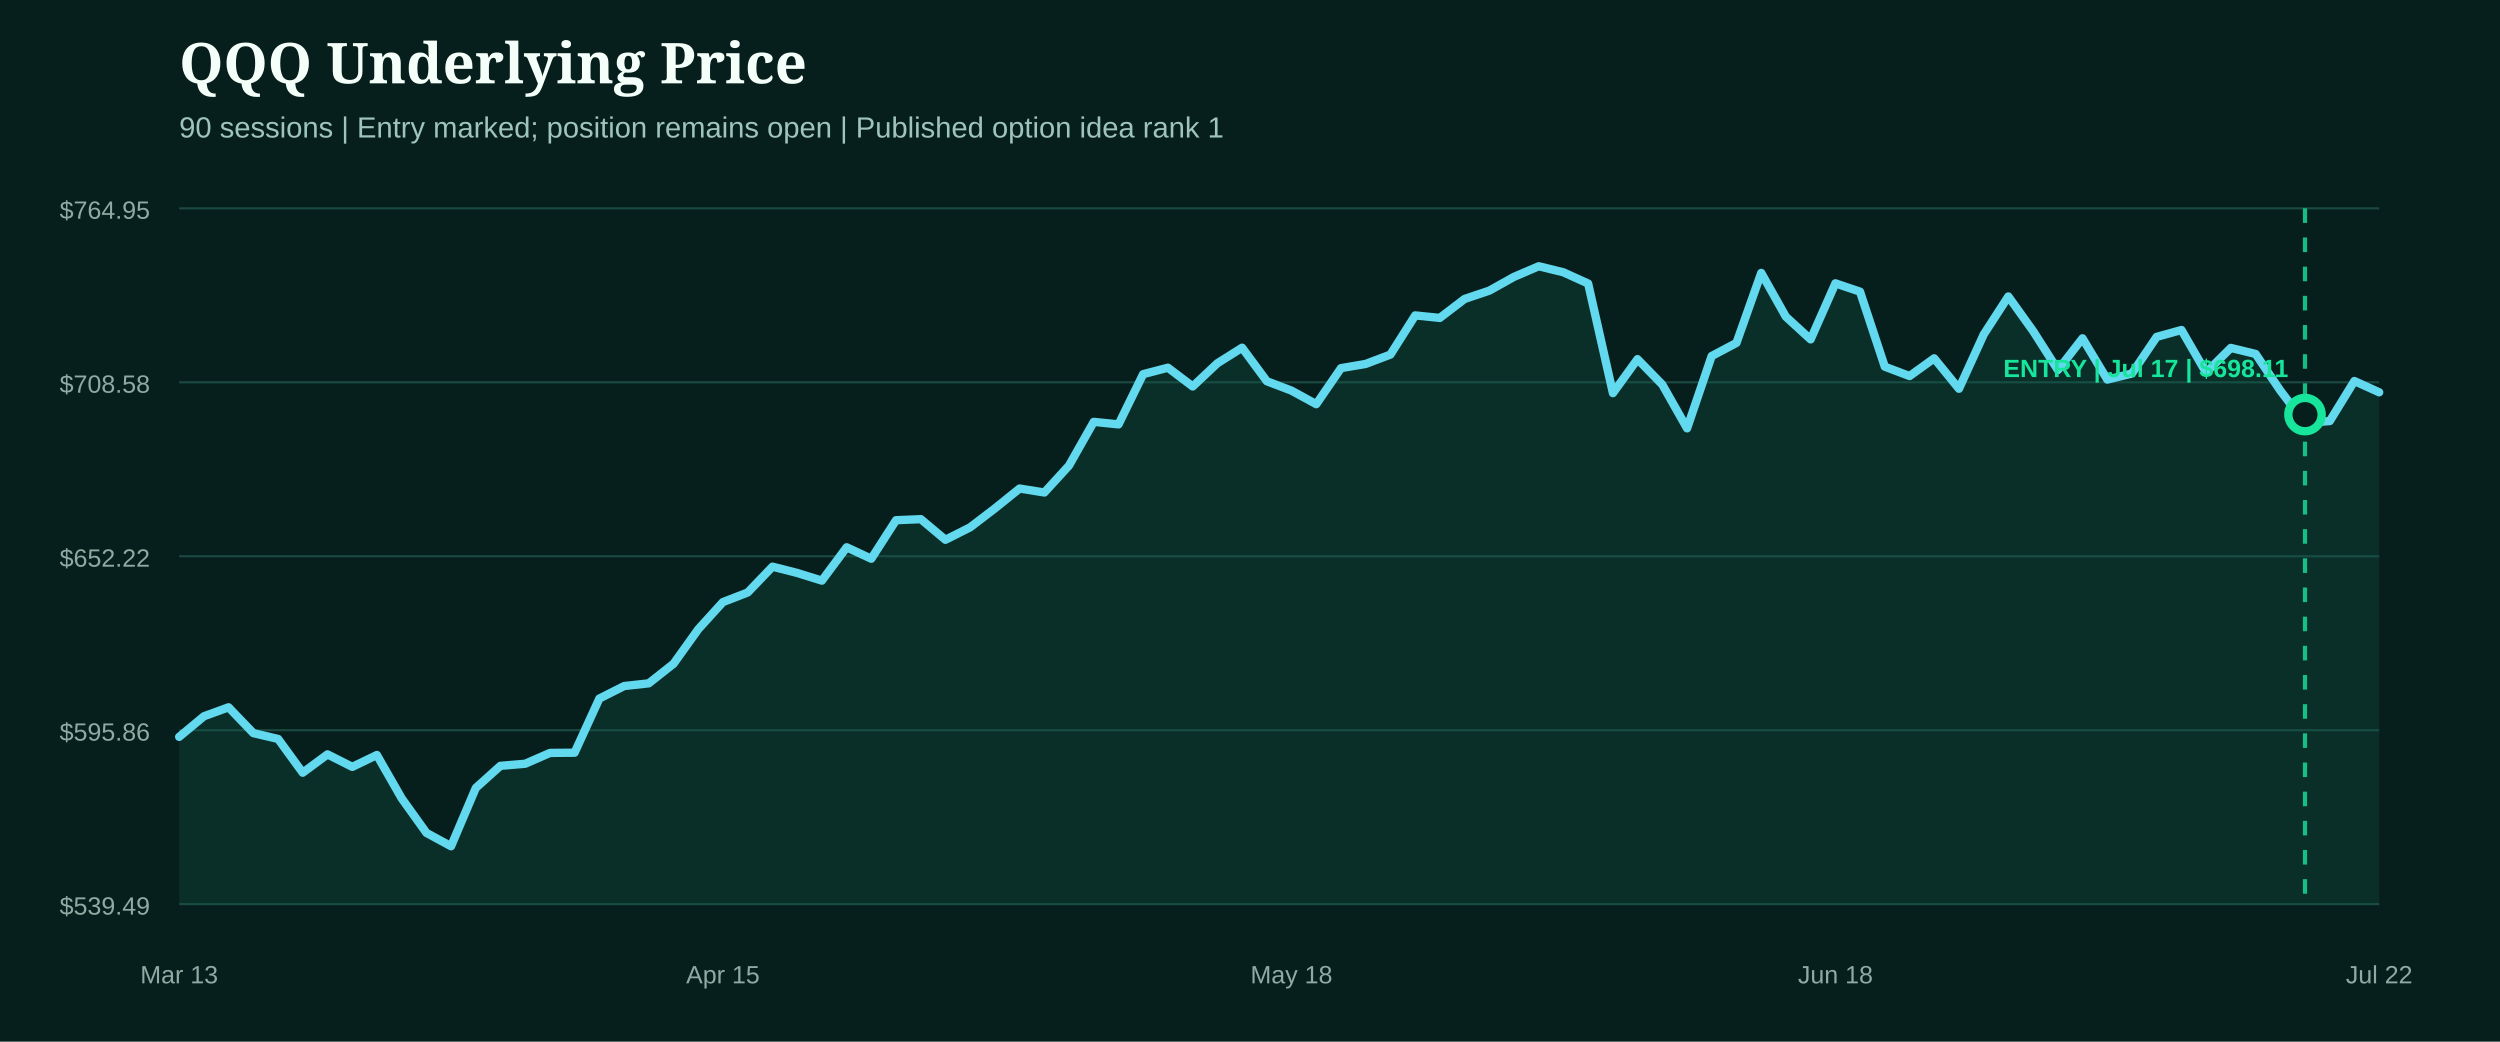
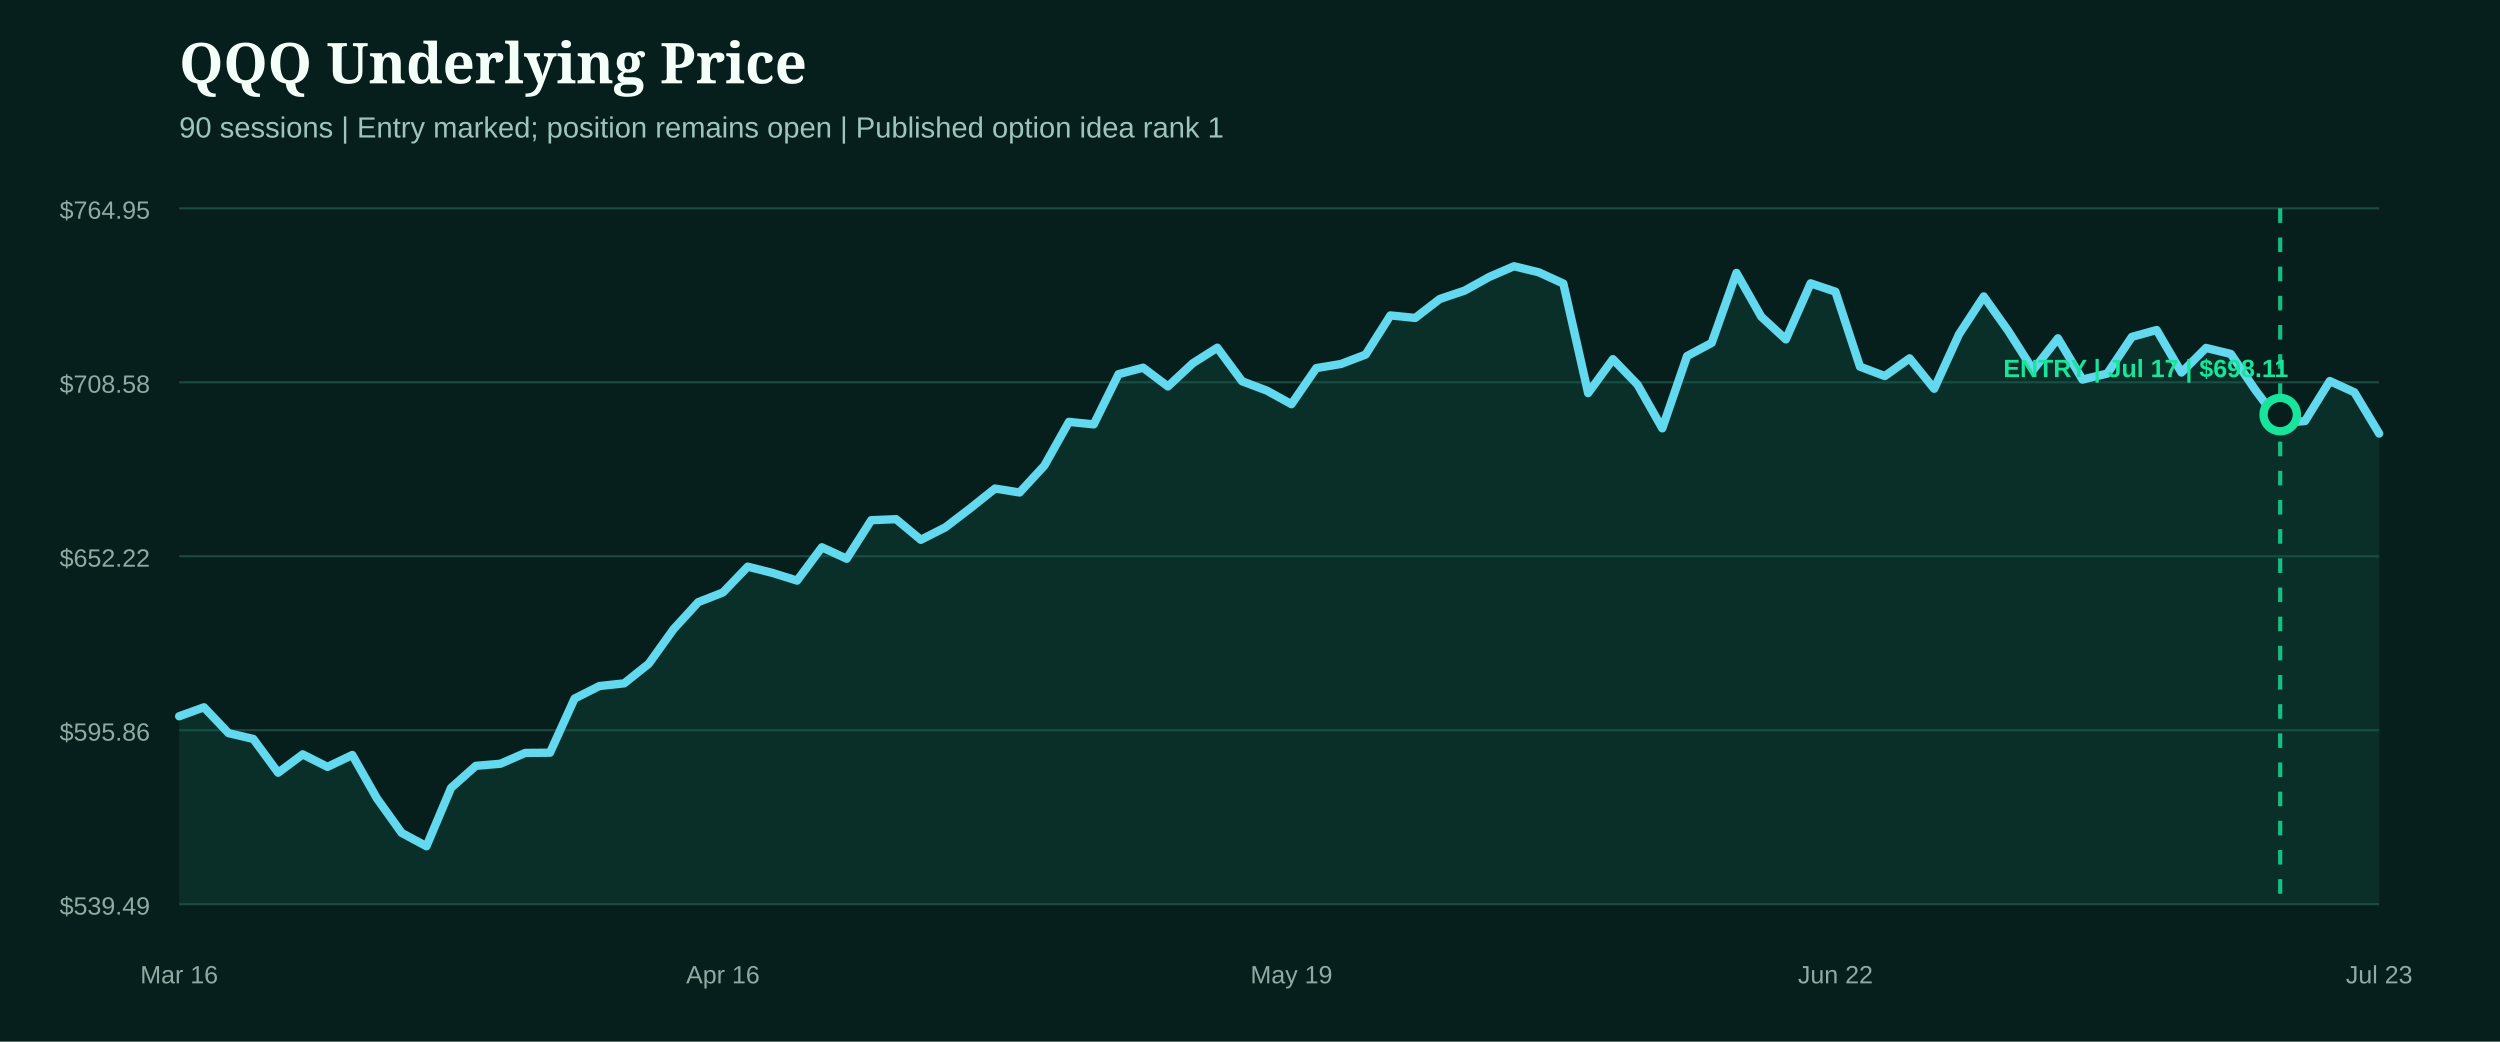
<svg xmlns="http://www.w3.org/2000/svg" width="1200" height="500" viewBox="0 0 1200 500" role="img" aria-label="QQQ underlying price from entry">
  <rect width="1200" height="500" fill="#071f1c" />
  <style>.head{fill:#f4fff9;font:800 27px Georgia,serif}.sub{fill:#9fc4bb;font:14px Arial,sans-serif}.axis{fill:#8eaaa3;font:12px Arial,sans-serif}.marker{font:800 12px Arial,sans-serif}</style>
  <text x="86" y="40" class="head">QQQ Underlying Price</text>
  <text x="86" y="66" class="sub">90 sessions | Entry marked; position remains open | Published option idea rank 1</text>
  <line x1="86" x2="1142" y1="100.0" y2="100.0" stroke="#1b4a42" stroke-width="1" />
  <text x="72" y="105.0" text-anchor="end" class="axis">$764.95</text>
  <line x1="86" x2="1142" y1="183.5" y2="183.5" stroke="#1b4a42" stroke-width="1" />
  <text x="72" y="188.5" text-anchor="end" class="axis">$708.58</text>
  <line x1="86" x2="1142" y1="267.0" y2="267.0" stroke="#1b4a42" stroke-width="1" />
  <text x="72" y="272.0" text-anchor="end" class="axis">$652.22</text>
  <line x1="86" x2="1142" y1="350.5" y2="350.5" stroke="#1b4a42" stroke-width="1" />
  <text x="72" y="355.5" text-anchor="end" class="axis">$595.86</text>
  <line x1="86" x2="1142" y1="434.0" y2="434.0" stroke="#1b4a42" stroke-width="1" />
  <text x="72" y="439.0" text-anchor="end" class="axis">$539.49</text>
-   <path d="M86.0,353.7 L97.9,343.8 L109.7,339.5 L121.6,351.9 L133.5,354.7 L145.3,370.9 L157.2,362.1 L169.1,368.1 L180.9,362.4 L192.8,383.2 L204.7,399.8 L216.5,406.2 L228.4,378.2 L240.2,367.6 L252.1,366.6 L264.0,361.4 L275.8,361.3 L287.7,335.3 L299.6,329.3 L311.4,328.0 L323.3,318.6 L335.2,302.0 L347.0,289.0 L358.9,284.4 L370.8,272.0 L382.6,275.0 L394.5,278.7 L406.4,262.7 L418.2,268.2 L430.1,249.7 L442.0,249.2 L453.8,259.1 L465.7,253.1 L477.6,244.0 L489.4,234.5 L501.3,236.4 L513.1,223.5 L525.0,202.5 L536.9,203.7 L548.7,179.6 L560.6,176.5 L572.5,185.5 L584.3,174.4 L596.2,166.9 L608.1,183.0 L619.9,187.5 L631.8,194.0 L643.7,176.7 L655.5,174.7 L667.4,170.2 L679.3,151.4 L691.1,152.6 L703.0,143.5 L714.9,139.5 L726.7,132.9 L738.6,127.8 L750.4,130.7 L762.3,136.1 L774.2,188.7 L786.0,172.4 L797.9,184.6 L809.8,205.6 L821.6,170.9 L833.5,164.6 L845.4,131.0 L857.2,152.0 L869.1,162.9 L881.0,136.0 L892.8,140.0 L904.7,176.0 L916.6,180.5 L928.4,172.0 L940.3,186.6 L952.2,160.5 L964.0,142.3 L975.9,158.9 L987.8,177.6 L999.6,162.4 L1011.5,182.2 L1023.3,179.3 L1035.2,161.7 L1047.1,158.4 L1058.9,178.8 L1070.8,167.0 L1082.7,169.9 L1094.5,187.4 L1106.4,203.1 L1118.3,202.1 L1130.1,182.9 L1142.0,188.3 L1142.0,434.0 L86.0,434.0 Z" fill="#0f5949" opacity="0.28" />
-   <path d="M86.0,353.7 L97.9,343.8 L109.7,339.5 L121.6,351.9 L133.5,354.7 L145.3,370.9 L157.2,362.1 L169.1,368.1 L180.9,362.4 L192.8,383.2 L204.7,399.8 L216.5,406.2 L228.4,378.2 L240.2,367.6 L252.1,366.6 L264.0,361.4 L275.8,361.3 L287.7,335.3 L299.6,329.3 L311.4,328.0 L323.3,318.6 L335.2,302.0 L347.0,289.0 L358.9,284.4 L370.8,272.0 L382.6,275.0 L394.5,278.7 L406.4,262.7 L418.2,268.2 L430.1,249.7 L442.0,249.2 L453.8,259.1 L465.7,253.1 L477.6,244.0 L489.4,234.5 L501.3,236.4 L513.1,223.5 L525.0,202.5 L536.9,203.7 L548.7,179.6 L560.6,176.5 L572.5,185.5 L584.3,174.4 L596.2,166.9 L608.1,183.0 L619.9,187.5 L631.8,194.0 L643.7,176.7 L655.5,174.7 L667.4,170.2 L679.3,151.4 L691.1,152.6 L703.0,143.5 L714.9,139.5 L726.7,132.9 L738.6,127.8 L750.4,130.7 L762.3,136.1 L774.2,188.7 L786.0,172.4 L797.9,184.6 L809.8,205.6 L821.6,170.9 L833.5,164.6 L845.4,131.0 L857.2,152.0 L869.1,162.9 L881.0,136.0 L892.8,140.0 L904.7,176.0 L916.6,180.5 L928.4,172.0 L940.3,186.6 L952.2,160.5 L964.0,142.3 L975.9,158.9 L987.8,177.6 L999.6,162.4 L1011.5,182.2 L1023.3,179.3 L1035.2,161.7 L1047.1,158.4 L1058.9,178.8 L1070.8,167.0 L1082.7,169.9 L1094.5,187.4 L1106.4,203.1 L1118.3,202.1 L1130.1,182.9 L1142.0,188.3" fill="none" stroke="#62d9ee" stroke-width="4" stroke-linecap="round" stroke-linejoin="round" />
+   <path d="M86.0,343.8 L97.9,339.5 L109.7,351.9 L121.6,354.7 L133.5,370.9 L145.3,362.1 L157.2,368.1 L169.1,362.4 L180.9,383.2 L192.8,399.8 L204.7,406.2 L216.5,378.2 L228.4,367.6 L240.2,366.6 L252.1,361.4 L264.0,361.3 L275.8,335.3 L287.7,329.3 L299.6,328.0 L311.4,318.6 L323.3,302.0 L335.2,289.0 L347.0,284.4 L358.9,272.0 L370.8,275.0 L382.6,278.7 L394.5,262.7 L406.4,268.2 L418.2,249.7 L430.1,249.2 L442.0,259.1 L453.8,253.1 L465.7,244.0 L477.6,234.5 L489.4,236.4 L501.3,223.5 L513.1,202.5 L525.0,203.7 L536.9,179.6 L548.7,176.5 L560.6,185.5 L572.5,174.4 L584.3,166.9 L596.2,183.0 L608.1,187.5 L619.9,194.0 L631.8,176.7 L643.7,174.7 L655.5,170.2 L667.4,151.4 L679.3,152.6 L691.1,143.5 L703.0,139.5 L714.9,132.9 L726.7,127.8 L738.6,130.7 L750.4,136.1 L762.3,188.7 L774.2,172.4 L786.0,184.6 L797.9,205.6 L809.8,170.9 L821.6,164.6 L833.5,131.0 L845.4,152.0 L857.2,162.9 L869.1,136.0 L881.0,140.0 L892.8,176.0 L904.7,180.5 L916.6,172.0 L928.4,186.6 L940.3,160.5 L952.2,142.3 L964.0,158.9 L975.9,177.6 L987.8,162.4 L999.6,182.2 L1011.5,179.3 L1023.3,161.7 L1035.2,158.4 L1047.1,178.8 L1058.9,167.0 L1070.8,169.9 L1082.7,187.4 L1094.5,203.1 L1106.4,202.1 L1118.3,182.9 L1130.1,188.3 L1142.0,208.1 L1142.0,434.0 L86.0,434.0 Z" fill="#0f5949" opacity="0.28" />
+   <path d="M86.0,343.8 L97.9,339.5 L109.7,351.9 L121.6,354.7 L133.5,370.9 L145.3,362.1 L157.2,368.1 L169.1,362.4 L180.9,383.2 L192.8,399.8 L204.7,406.2 L216.5,378.2 L228.4,367.6 L240.2,366.6 L252.1,361.4 L264.0,361.3 L275.8,335.3 L287.7,329.3 L299.6,328.0 L311.4,318.6 L323.3,302.0 L335.2,289.0 L347.0,284.4 L358.9,272.0 L370.8,275.0 L382.6,278.7 L394.5,262.7 L406.4,268.2 L418.2,249.7 L430.1,249.2 L442.0,259.1 L453.8,253.1 L465.7,244.0 L477.6,234.5 L489.4,236.4 L501.3,223.5 L513.1,202.5 L525.0,203.7 L536.9,179.6 L548.7,176.5 L560.6,185.5 L572.5,174.4 L584.3,166.9 L596.2,183.0 L608.1,187.5 L619.9,194.0 L631.8,176.7 L643.7,174.7 L655.5,170.2 L667.4,151.4 L679.3,152.6 L691.1,143.5 L703.0,139.5 L714.9,132.9 L726.7,127.8 L738.6,130.7 L750.4,136.1 L762.3,188.7 L774.2,172.4 L786.0,184.6 L797.9,205.6 L809.8,170.9 L821.6,164.6 L833.5,131.0 L845.4,152.0 L857.2,162.9 L869.1,136.0 L881.0,140.0 L892.8,176.0 L904.7,180.5 L916.6,172.0 L928.4,186.6 L940.3,160.5 L952.2,142.3 L964.0,158.9 L975.9,177.6 L987.8,162.4 L999.6,182.2 L1011.5,179.3 L1023.3,161.7 L1035.2,158.4 L1047.1,178.8 L1058.9,167.0 L1070.8,169.9 L1082.7,187.4 L1094.5,203.1 L1106.4,202.1 L1118.3,182.9 L1130.1,188.3 L1142.0,208.1" fill="none" stroke="#62d9ee" stroke-width="4" stroke-linecap="round" stroke-linejoin="round" />
  <g>
-     <line x1="1106.4" x2="1106.4" y1="100" y2="434" stroke="#18e59c" stroke-width="2" stroke-dasharray="7 7" opacity="0.8" />
-     <circle cx="1106.4" cy="199.0" r="8" fill="#071f1c" stroke="#18e59c" stroke-width="4" />
+     <line x1="1094.5" x2="1094.5" y1="100" y2="434" stroke="#18e59c" stroke-width="2" stroke-dasharray="7 7" opacity="0.8" />
+     <circle cx="1094.5" cy="199.0" r="8" fill="#071f1c" stroke="#18e59c" stroke-width="4" />
    <text x="1030.0" y="181.0" text-anchor="middle" class="marker" fill="#18e59c">ENTRY | Jul 17 | $698.11</text>
  </g>
-   <text x="86.0" y="472" text-anchor="middle" class="axis">Mar 13</text>
-   <text x="347.0" y="472" text-anchor="middle" class="axis">Apr 15</text>
-   <text x="619.9" y="472" text-anchor="middle" class="axis">May 18</text>
-   <text x="881.0" y="472" text-anchor="middle" class="axis">Jun 18</text>
-   <text x="1142.0" y="472" text-anchor="middle" class="axis">Jul 22</text>
+   <text x="86.0" y="472" text-anchor="middle" class="axis">Mar 16</text>
+   <text x="347.0" y="472" text-anchor="middle" class="axis">Apr 16</text>
+   <text x="619.9" y="472" text-anchor="middle" class="axis">May 19</text>
+   <text x="881.0" y="472" text-anchor="middle" class="axis">Jun 22</text>
+   <text x="1142.0" y="472" text-anchor="middle" class="axis">Jul 23</text>
</svg>
